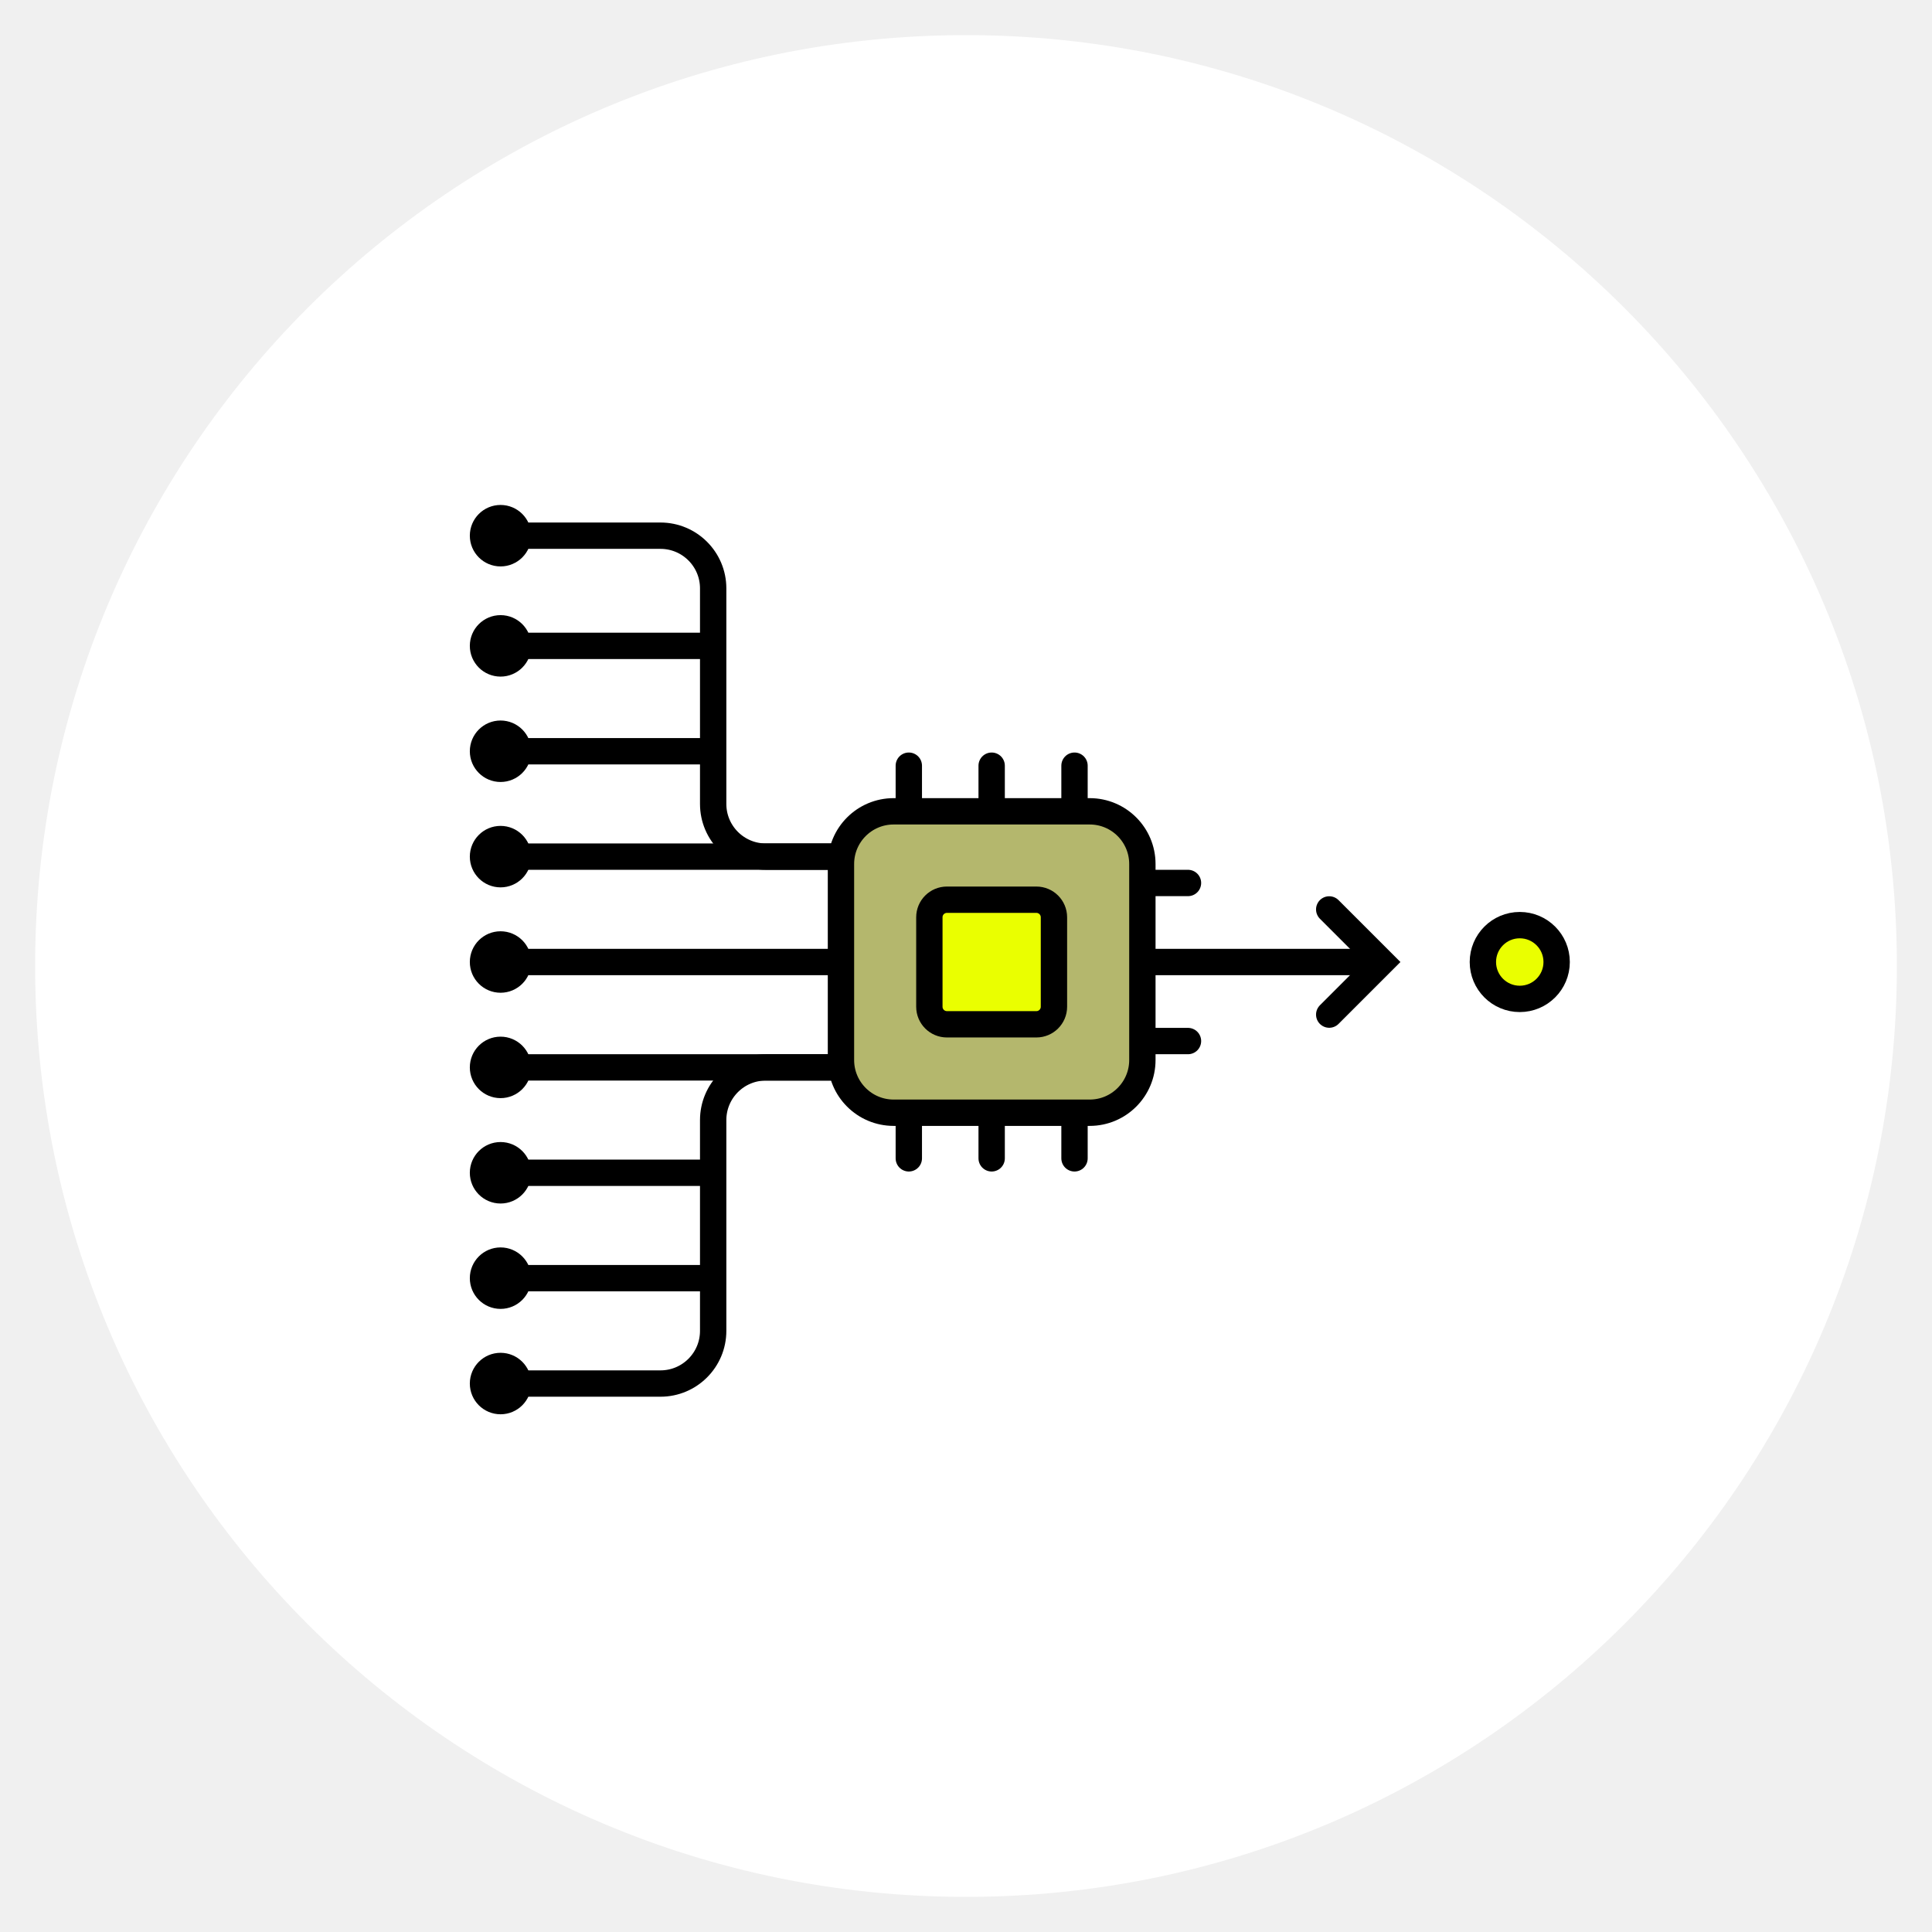
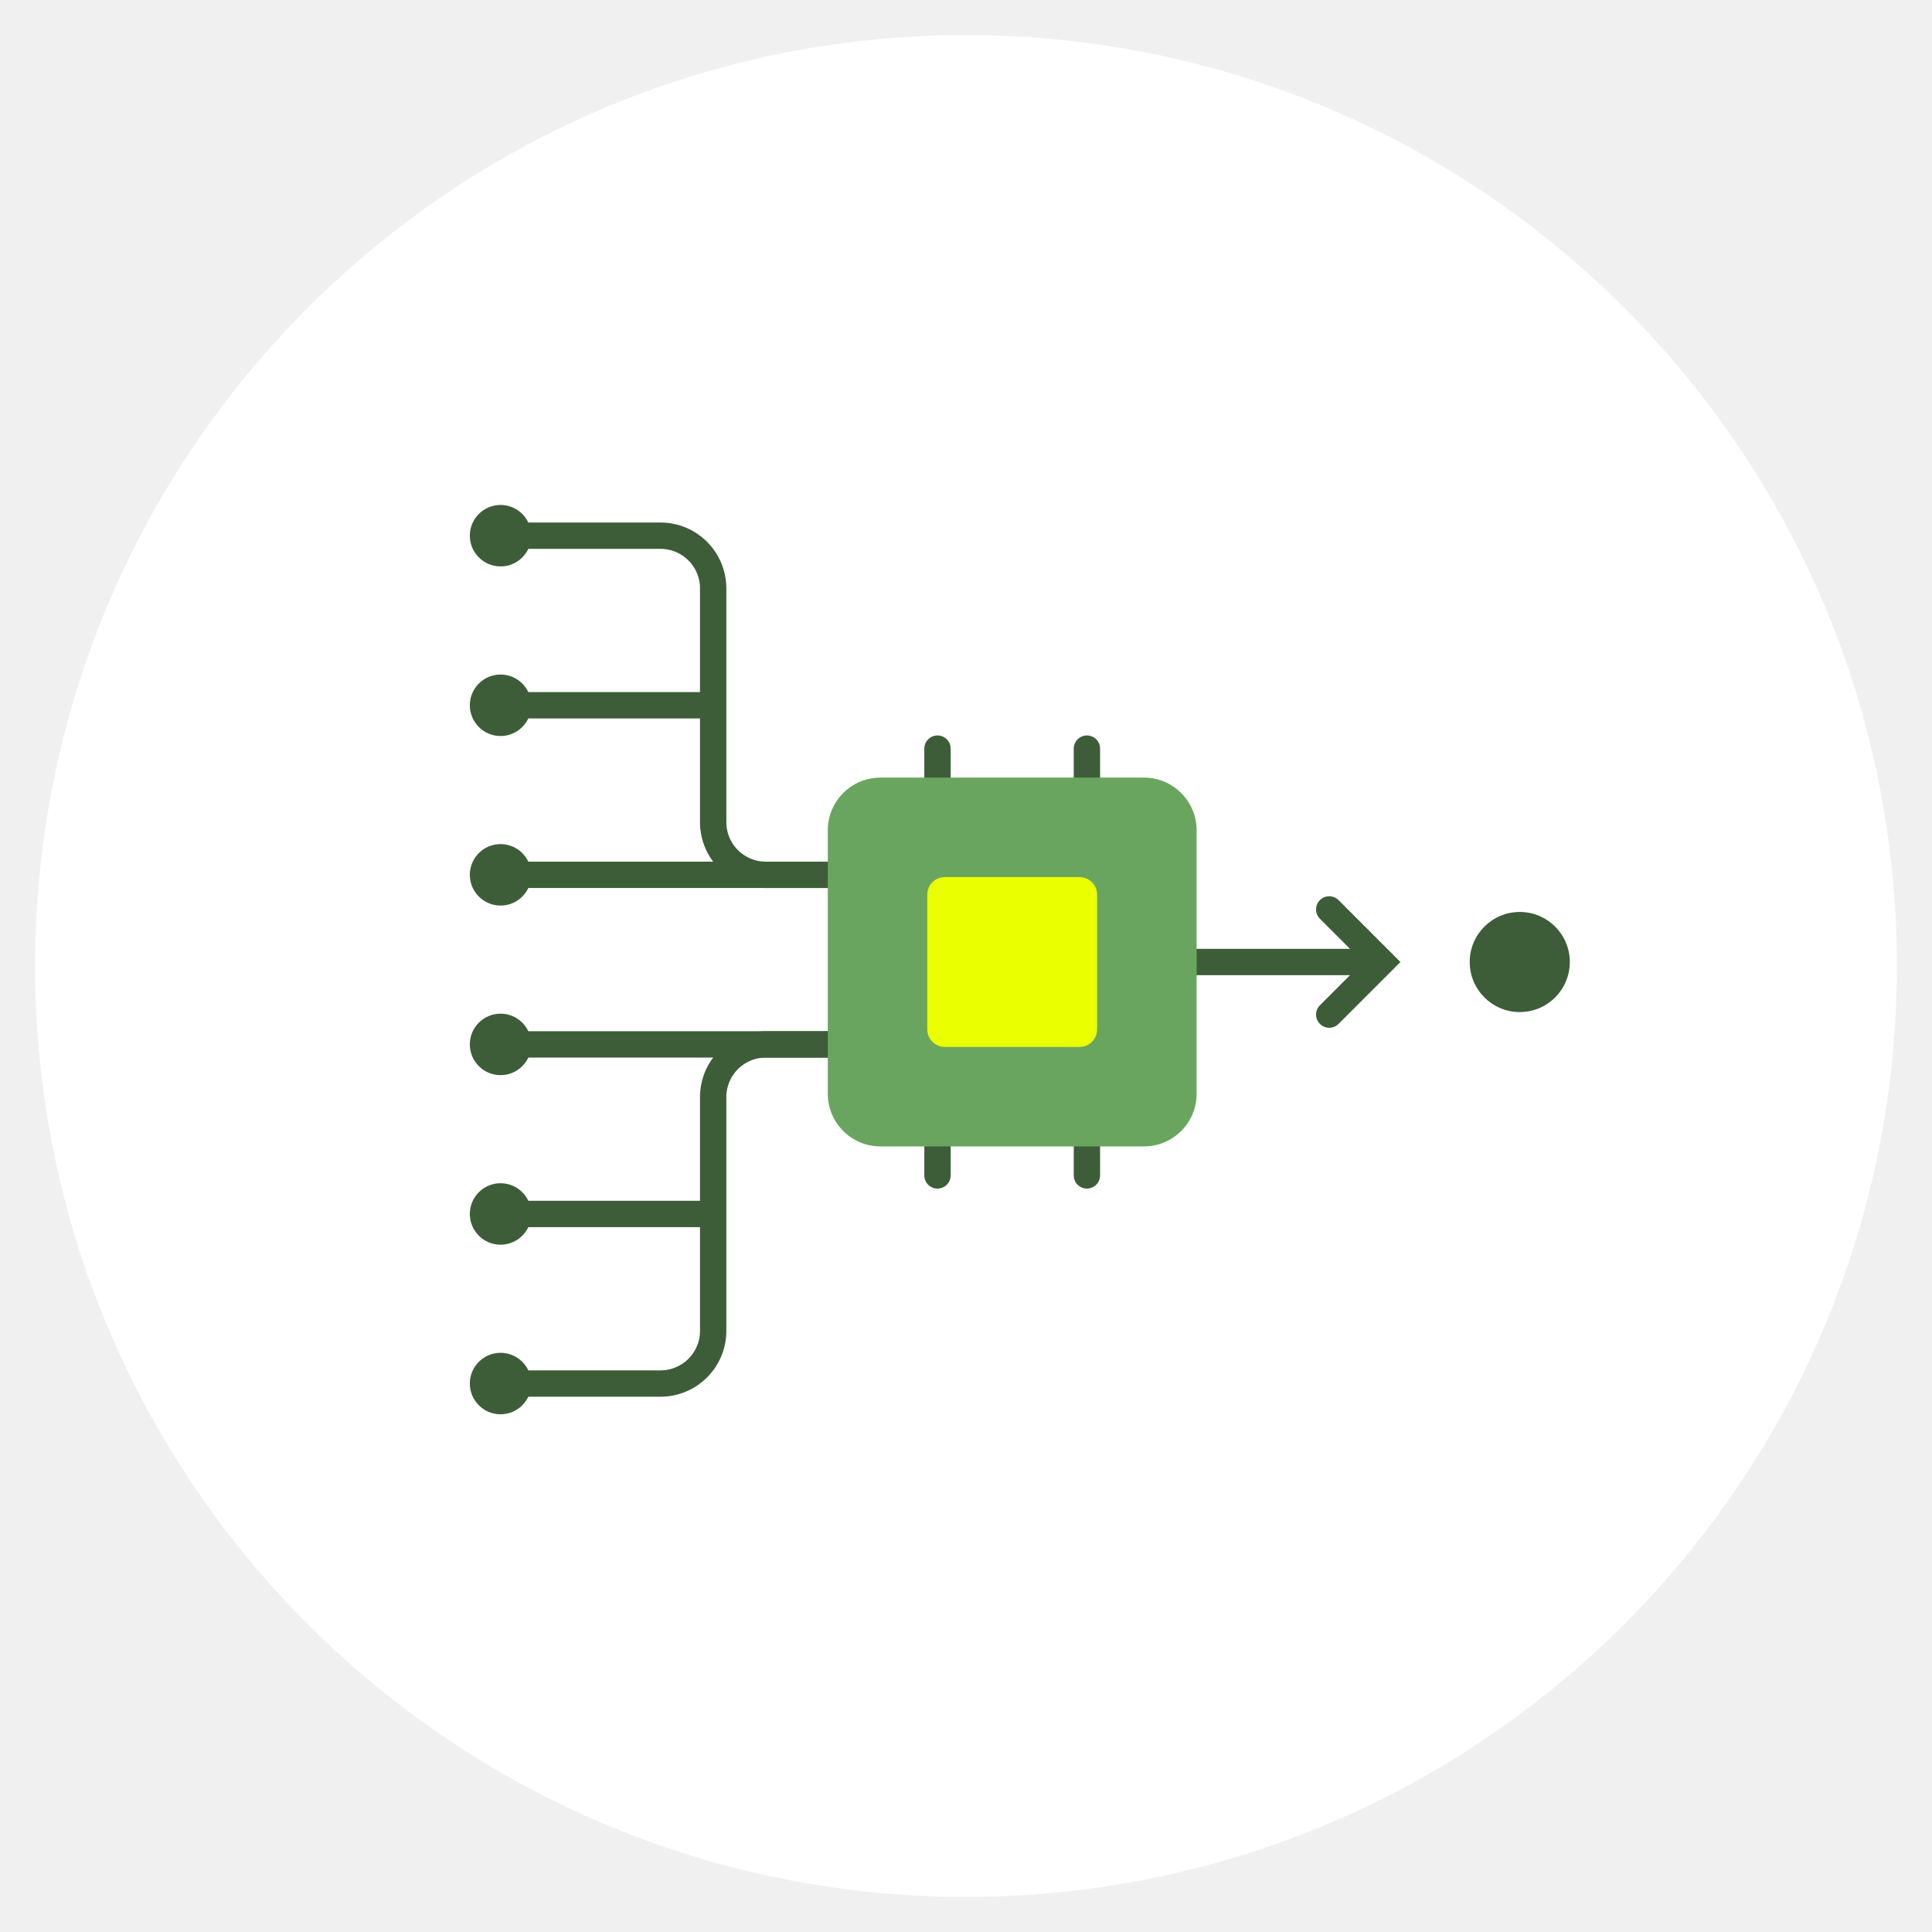
<svg xmlns="http://www.w3.org/2000/svg" width="110px" height="110px" viewBox="0 0 110 110" version="1.1">
  <g id="icon-product-crunch" stroke="none" stroke-width="1" fill="none" fill-rule="evenodd">
    <circle id="Oval" fill="#FFFFFF" cx="55" cy="55" r="53" />
-     <g id="Group-15" transform="translate(27, 29)" stroke="#000000" stroke-width="1.5">
-       <path d="M1.5,1.5 L10.605,1.5 C12.261,1.5 13.605,2.843 13.605,4.5 L13.605,16.773 C13.605,18.43 14.948,19.773 16.605,19.773 L28.8,19.773 L28.8,19.773 L28.8,31.773 L16.605,31.773 C14.948,31.773 13.605,33.116 13.605,34.773 L13.605,46.773 C13.605,48.43 12.261,49.773 10.605,49.773 L1.5,49.773 L1.5,49.773" id="Line-4-Copy-4" />
-       <line x1="14" y1="7.773" x2="1.5" y2="7.773" id="Line-4-Copy-6" />
-       <circle id="Oval-Copy-4" fill="#000000" cx="1.5" cy="1.5" r="1" />
-       <circle id="Oval-Copy-10" fill="#000000" cx="1.5" cy="7.773" r="1" />
-       <line x1="14" y1="13.773" x2="1.5" y2="13.773" id="Line-4-Copy-7" />
-       <circle id="Oval-Copy-11" fill="#000000" cx="1.5" cy="13.773" r="1" />
-       <line x1="28.8" y1="19.773" x2="1.5" y2="19.773" id="Line-4-Copy-8" />
-       <circle id="Oval-Copy-12" fill="#000000" cx="1.5" cy="19.773" r="1" />
-       <line x1="51.57" y1="25.773" x2="1.5" y2="25.773" id="Line-4-Copy-9" />
-       <circle id="Oval-Copy-13" fill="#000000" cx="1.5" cy="25.773" r="1" />
-       <circle id="Oval-Copy-18" fill="#EAFF00" cx="59.529" cy="25.773" r="2.1" />
-       <line x1="28.8" y1="31.773" x2="1.5" y2="31.773" id="Line-4-Copy-10" />
-       <circle id="Oval-Copy-14" fill="#000000" cx="1.5" cy="31.773" r="1" />
-       <line x1="14" y1="37.773" x2="1.5" y2="37.773" id="Line-4-Copy-11" />
-       <circle id="Oval-Copy-15" fill="#000000" cx="1.5" cy="37.773" r="1" />
-       <line x1="14" y1="43.773" x2="1.5" y2="43.773" id="Line-4-Copy-12" />
-       <circle id="Oval-Copy-16" fill="#000000" cx="1.5" cy="43.773" r="1" />
-       <circle id="Oval-Copy-17" fill="#000000" cx="1.5" cy="49.773" r="1" />
-       <polyline id="Path-31" stroke-linecap="round" points="48.68 22.779 51.674 25.773 48.68 28.767" />
-       <line x1="29.461" y1="36.951" x2="29.461" y2="14.595" id="Line-4-Copy-7" stroke-linecap="round" />
-       <line x1="29.461" y1="21.273" x2="40.639" y2="21.273" id="Line-4-Copy-15" stroke-linecap="round" />
-       <line x1="29.461" y1="30.273" x2="40.639" y2="30.273" id="Line-4-Copy-16" stroke-linecap="round" />
-       <line x1="34.178" y1="36.951" x2="34.178" y2="14.595" id="Line-4-Copy-13" stroke-linecap="round" />
-       <line x1="24.744" y1="36.951" x2="24.744" y2="14.595" id="Line-4-Copy-14" stroke-linecap="round" />
-       <rect id="Rectangle" fill="#B4B76D" x="20.881" y="17.193" width="17.161" height="17.161" rx="3" />
-       <rect id="Rectangle-Copy" fill="#EAFF00" x="25.914" y="22.226" width="7.093" height="7.093" rx="1" />
+     <g id="Group-15" transform="translate(27, 29)">
+       <path d="M1.5,1.5 L10.605,1.5 C12.261,1.5 13.605,2.843 13.605,4.5 L13.605,17.809 C13.605,19.466 14.948,20.809 16.605,20.809 L28.8,20.809 L28.8,20.809 L28.8,30.464 L16.605,30.464 C14.948,30.464 13.605,31.807 13.605,33.464 L13.605,46.773 C13.605,48.43 12.261,49.773 10.605,49.773 L1.5,49.773 L1.5,49.773" id="Line-4-Copy-4" stroke="#3D5D38" stroke-width="1.5" />
+       <line x1="14" y1="11.155" x2="1.5" y2="11.155" id="Line-4-Copy-6" stroke="#3D5D38" stroke-width="1.5" />
+       <circle id="Oval-Copy-4" stroke="#3D5D38" stroke-width="1.5" fill="#3D5D38" cx="1.5" cy="1.5" r="1" />
+       <circle id="Oval-Copy-10" stroke="#3D5D38" stroke-width="1.5" fill="#3D5D38" cx="1.5" cy="11.155" r="1" />
+       <line x1="28.8" y1="20.809" x2="1.5" y2="20.809" id="Line-4-Copy-8" stroke="#3D5D38" stroke-width="1.5" />
+       <circle id="Oval-Copy-12" stroke="#3D5D38" stroke-width="1.5" fill="#3D5D38" cx="1.5" cy="20.809" r="1" />
+       <line x1="51.57" y1="25.773" x2="30.24" y2="25.773" id="Line-4-Copy-9" stroke="#3D5D38" stroke-width="1.5" />
+       <circle id="Oval-Copy-18" fill="#3D5D38" cx="59.529" cy="25.773" r="2.85" />
+       <line x1="28.8" y1="30.464" x2="1.5" y2="30.464" id="Line-4-Copy-10" stroke="#3D5D38" stroke-width="1.5" />
+       <circle id="Oval-Copy-14" stroke="#3D5D38" stroke-width="1.5" fill="#3D5D38" cx="1.5" cy="30.464" r="1" />
+       <line x1="14" y1="40.118" x2="1.5" y2="40.118" id="Line-4-Copy-12" stroke="#3D5D38" stroke-width="1.5" />
+       <circle id="Oval-Copy-16" stroke="#3D5D38" stroke-width="1.5" fill="#3D5D38" cx="1.5" cy="40.118" r="1" />
+       <circle id="Oval-Copy-17" stroke="#3D5D38" stroke-width="1.5" fill="#3D5D38" cx="1.5" cy="49.773" r="1" />
+       <polyline id="Path-31" stroke="#3D5D38" stroke-width="1.5" stroke-linecap="round" points="48.68 22.779 51.674 25.773 48.68 28.767" />
+       <line x1="34.884" y1="37.923" x2="34.884" y2="13.623" id="Line-4-Copy-13" stroke="#3D5D38" stroke-width="1.5" stroke-linecap="round" />
+       <line x1="26.377" y1="37.923" x2="26.377" y2="13.623" id="Line-4-Copy-14" stroke="#3D5D38" stroke-width="1.5" stroke-linecap="round" />
+       <rect id="Rectangle" fill="#6AA560" x="20.131" y="15.273" width="21" height="21" rx="3" />
+       <rect id="Rectangle-Copy" fill="#EAFF00" x="25.795" y="20.938" width="9.671" height="9.671" rx="1" />
    </g>
  </g>
</svg>
